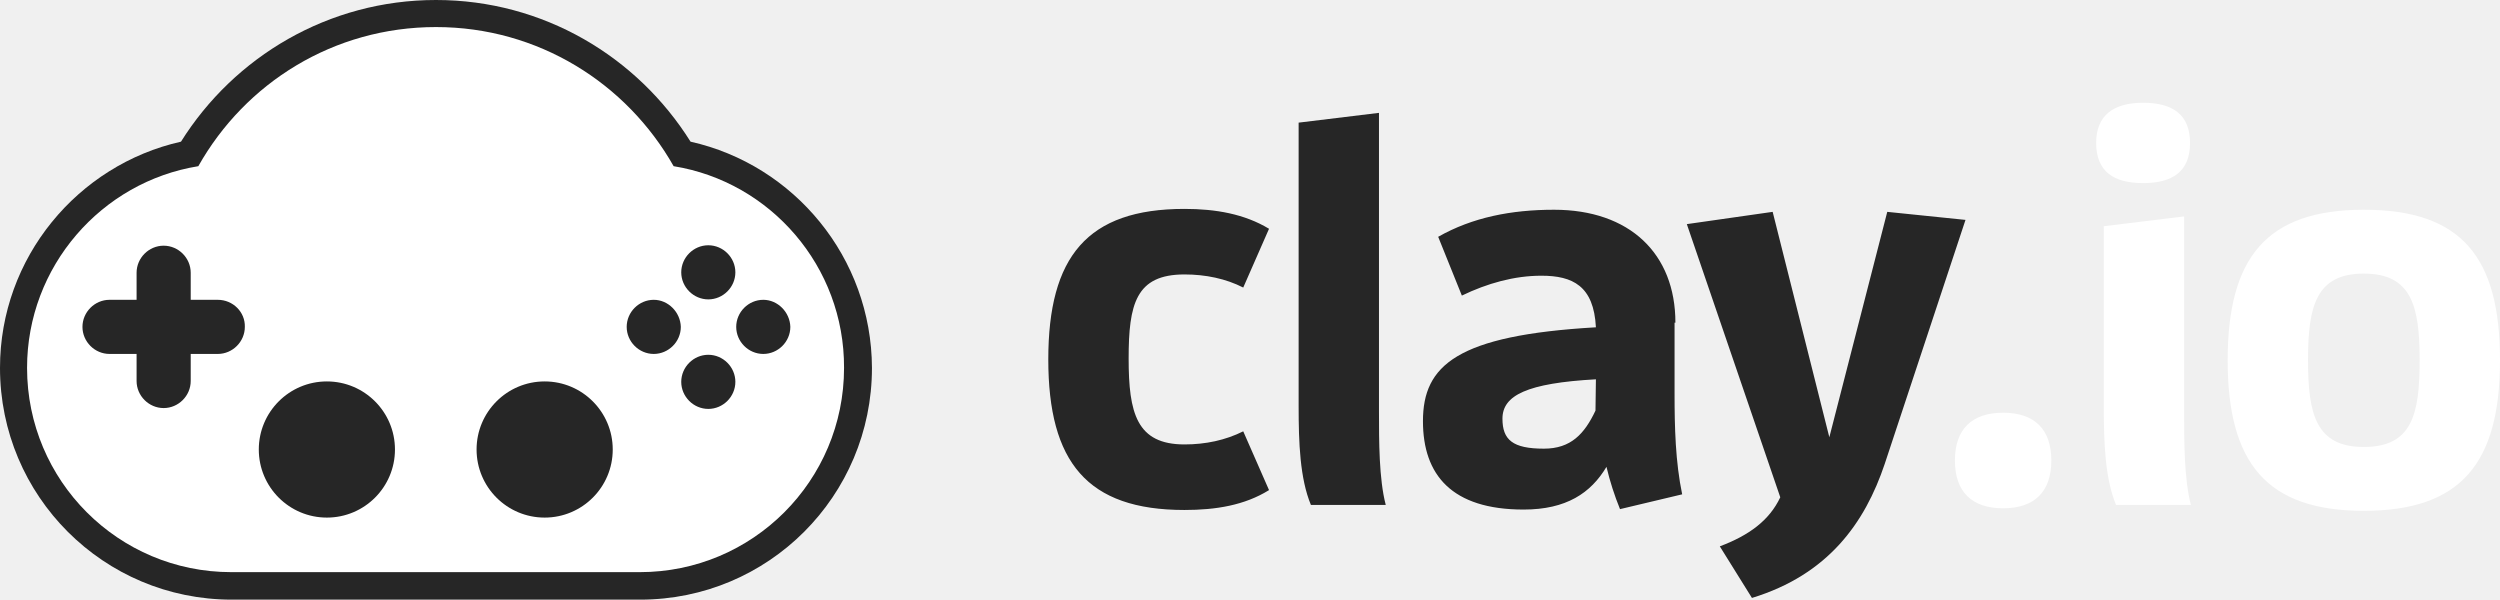
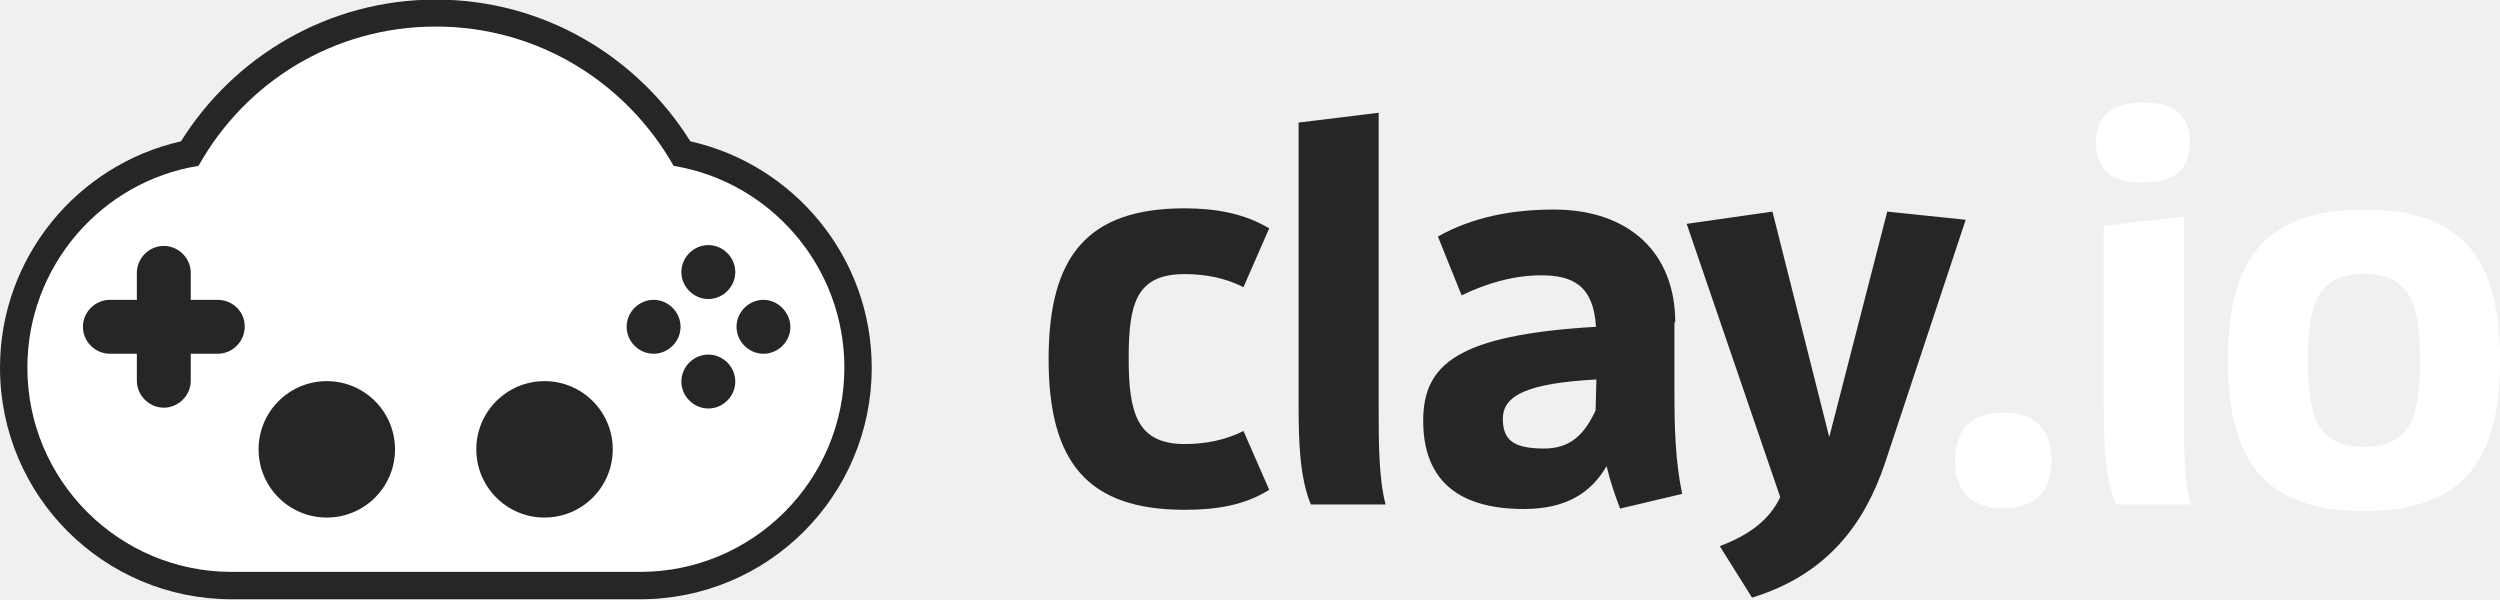
- <svg xmlns="http://www.w3.org/2000/svg" version="1.0" id="Layer_1" x="0px" y="0px" viewBox="0 0 591.2 141.7" enable-background="new 0 0 591.2 141.7" xml:space="preserve">
+ <svg xmlns="http://www.w3.org/2000/svg" version="1.0" id="Layer_1" x="0px" y="0px" viewBox="0 322.7 612 146.8" enable-background="new 0 322.7 612 146.8" xml:space="preserve">
  <g id="Rounded_Rectangle_1_3_" enable-background="new    ">
    <g id="Rounded_Rectangle_1">
      <g>
-         <path fill="#262626" d="M163.3,33.5C150.7,13.4,128.5,0,103.1,0S55.4,13.4,42.8,33.5C18.4,39,0,60.9,0,87     c0,30.3,24.5,54.8,54.8,54.8h96.6c30.3,0,54.8-24.5,54.8-54.8C206.1,60.9,187.8,39,163.3,33.5z" />
+         <path fill="#262626" d="M169,357.3c-13-20.8-36-34.7-62.3-34.7s-49.4,13.9-62.4,34.7C19,363,0,385.7,0,412.7     c0,31.4,25.4,56.7,56.7,56.7h100c31.4,0,56.7-25.4,56.7-56.7C213.4,385.7,194.4,363,169,357.3z" />
      </g>
    </g>
  </g>
  <g id="Rounded_Rectangle_1_2_" enable-background="new    ">
    <g id="Rounded_Rectangle_1_1_">
      <g>
-         <path fill="#FFFFFF" d="M159.3,39.3c-11.1-19.6-32-32.9-56.2-32.9S58,19.6,46.9,39.3C24,43,6.4,63,6.4,87     c0,26.7,21.6,48.3,48.3,48.3h96.6c26.7,0,48.3-21.6,48.3-48.3C199.7,63,182.2,43,159.3,39.3z" />
+         <path fill="#FFFFFF" d="M164.9,363.3c-11.5-20.3-33.1-34.1-58.2-34.1S60,342.9,48.6,363.3c-23.7,3.8-41.9,24.5-41.9,49.4     c0,27.6,22.4,50,50,50h100c27.6,0,50-22.4,50-50C206.7,387.9,188.6,367.2,164.9,363.3z" />
      </g>
    </g>
  </g>
  <g id="Buttons_1_" enable-background="new    ">
    <g id="Buttons">
      <g>
-         <path fill="#262626" d="M167.5,58c-3.5,0-6.4,2.9-6.4,6.4c0,3.5,2.9,6.4,6.4,6.4s6.4-2.9,6.4-6.4C173.9,60.9,171,58,167.5,58z      M154.6,70.9c-3.5,0-6.4,2.9-6.4,6.4c0,3.5,2.9,6.4,6.4,6.4c3.5,0,6.4-2.9,6.4-6.4C160.9,73.8,158,70.9,154.6,70.9z M180.5,70.9     c-3.5,0-6.4,2.9-6.4,6.4c0,3.5,2.9,6.4,6.4,6.4s6.4-2.9,6.4-6.4C186.8,73.8,183.9,70.9,180.5,70.9z M167.5,83.9     c-3.5,0-6.4,2.9-6.4,6.4c0,3.5,2.9,6.4,6.4,6.4s6.4-2.9,6.4-6.4S171,83.9,167.5,83.9z" />
+         <path fill="#262626" d="M173.4,382.7c-3.6,0-6.6,3-6.6,6.6s3,6.6,6.6,6.6c3.6,0,6.6-3,6.6-6.6S177,382.7,173.4,382.7z M160,396.1     c-3.6,0-6.6,3-6.6,6.6s3,6.6,6.6,6.6c3.6,0,6.6-3,6.6-6.6C166.6,399.1,163.6,396.1,160,396.1z M186.9,396.1c-3.6,0-6.6,3-6.6,6.6     s3,6.6,6.6,6.6s6.6-3,6.6-6.6C193.4,399.1,190.4,396.1,186.9,396.1z M173.4,409.5c-3.6,0-6.6,3-6.6,6.6s3,6.6,6.6,6.6     c3.6,0,6.6-3,6.6-6.6S177,409.5,173.4,409.5z" />
      </g>
    </g>
  </g>
  <g id="Left_1_" enable-background="new    ">
    <g id="Left">
      <g>
-         <circle fill="#262626" cx="77.3" cy="106.3" r="16.1" />
+         <circle fill="#262626" cx="80" cy="432.7" r="16.7" />
      </g>
    </g>
  </g>
  <g id="Right_1_" enable-background="new    ">
    <g id="Right">
      <g>
-         <circle fill="#262626" cx="128.8" cy="106.3" r="16.1" />
+         <circle fill="#262626" cx="133.3" cy="432.7" r="16.7" />
      </g>
    </g>
  </g>
  <g id="D-Pad_1_" enable-background="new    ">
    <g id="D-Pad">
      <g>
-         <path fill="#262626" d="M51.5,70.9h-6.4v-6.4c0-3.5-2.9-6.4-6.4-6.4c-3.5,0-6.4,2.9-6.4,6.4v6.4h-6.4c-3.5,0-6.4,2.9-6.4,6.4     c0,3.5,2.9,6.4,6.4,6.4h6.4v6.4c0,3.5,2.9,6.4,6.4,6.4c3.5,0,6.4-2.9,6.4-6.4v-6.4h6.4c3.5,0,6.4-2.9,6.4-6.4     C58,73.8,55.1,70.9,51.5,70.9z" />
+         <path fill="#262626" d="M53.3,396.1h-6.6v-6.6c0-3.6-3-6.6-6.6-6.6c-3.6,0-6.6,3-6.6,6.6v6.6h-6.6c-3.6,0-6.6,3-6.6,6.6     s3,6.6,6.6,6.6h6.6v6.6c0,3.6,3,6.6,6.6,6.6c3.6,0,6.6-3,6.6-6.6v-6.6h6.6c3.6,0,6.6-3,6.6-6.6C60,399.1,57,396.1,53.3,396.1z" />
      </g>
    </g>
  </g>
  <g id="clay_1_" enable-background="new    ">
    <g id="clay">
      <g>
-         <path fill="#262626" d="M280.1,64.9c5,0,9.8,1,13.9,3.1l6.1-13.9c-5.8-3.5-12.6-4.7-20-4.7c-23,0-32.2,11.3-32.2,35.6     s9.2,35.6,32.2,35.6c7.4,0,14.2-1.1,20-4.7l-6.1-13.9c-4.2,2.1-8.9,3.1-13.9,3.1c-11.3,0-13.2-7.4-13.2-20.3     S268.6,64.9,280.1,64.9z M326,26.7L307.1,29v67c0,8.7,0.3,17.1,2.9,23.4h17.7c-1.6-6.1-1.6-15.1-1.6-22.1V26.7H326z M396.2,76.3     c0-16.3-10.8-26.7-28.7-26.7c-10.1,0-19.3,1.8-27.4,6.4l5.6,13.9c6-2.9,12.4-4.7,18.8-4.7c7.4,0,12.4,2.4,12.9,12.2     c-32.9,1.9-40.9,9-40.9,22.2c0,12.7,6.8,20.9,23.8,20.9c10.1,0,15.9-3.9,19.6-10.1c0.8,3.4,1.9,6.8,3.2,10l14.7-3.5     c-1.6-7.7-1.8-15.9-1.8-23.8V76.3z M377.3,97.1c-2.6,5.5-5.8,9-12.2,9c-7.4,0-9.8-2.1-9.8-7.1c0-5.5,5.8-8.4,22.1-9.3L377.3,97.1     L377.3,97.1z M446.3,50.1l-13.7,53.3l-13.4-53.3L398.9,53l22.1,64.6c-2.6,5.5-7.4,9-14.3,11.6l7.6,12.2     c18-5.5,26.7-17.7,31.4-31.7L464.8,52L446.3,50.1z" />
+         <path fill="#262626" d="M290,389.8c5.2,0,10.1,1,14.4,3.2l6.3-14.4c-6-3.6-13-4.9-20.7-4.9c-23.8,0-33.3,11.7-33.3,36.9     s9.5,36.9,33.3,36.9c7.7,0,14.7-1.1,20.7-4.9l-6.3-14.4c-4.3,2.2-9.2,3.2-14.4,3.2c-11.7,0-13.7-7.7-13.7-21     S278.1,389.8,290,389.8z M337.5,350.3l-19.6,2.4V422c0,9,0.3,17.7,3,24.2h18.3c-1.7-6.3-1.7-15.6-1.7-22.9v-73.1H337.5z      M410.1,401.6c0-16.9-11.2-27.6-29.7-27.6c-10.5,0-20,1.9-28.4,6.6l5.8,14.4c6.2-3,12.8-4.9,19.5-4.9c7.7,0,12.8,2.5,13.4,12.6     c-34.1,2-42.3,9.3-42.3,23c0,13.1,7,21.6,24.6,21.6c10.5,0,16.5-4,20.3-10.5c0.8,3.5,2,7,3.3,10.4l15.2-3.6     c-1.7-8-1.9-16.5-1.9-24.6v-17.4H410.1z M390.6,423.2c-2.7,5.7-6,9.3-12.6,9.3c-7.7,0-10.1-2.2-10.1-7.3c0-5.7,6-8.7,22.9-9.6     L390.6,423.2L390.6,423.2z M462,374.5l-14.2,55.2l-13.9-55.2l-21,3l22.9,66.9c-2.7,5.7-7.7,9.3-14.8,12l7.9,12.6     c18.6-5.7,27.6-18.3,32.5-32.8l19.8-59.7L462,374.5z" />
      </g>
    </g>
  </g>
  <g id="_x2E_io_1_" enable-background="new    ">
    <g id="_x2E_io">
      <g>
-         <path fill="#FFFFFF" d="M473.7,97.6c-7.4,0-11.4,3.9-11.4,11.3c0,7.4,4,11.3,11.4,11.3c7.4,0,11.4-3.9,11.4-11.3     C485.1,101.5,481.1,97.6,473.7,97.6z M516.3,51.2l-18.8,2.3V96c0,8.7,0.3,17.1,2.9,23.4h17.7c-1.6-6.1-1.6-15.1-1.6-22.1V51.2     H516.3z M506.8,24.3c-6.9,0-11.1,2.9-11.1,9.5c0,6.8,4.2,9.5,11.1,9.5s11.1-2.7,11.1-9.5C517.9,27.2,513.9,24.3,506.8,24.3z      M559,49.6c-23,0-32.2,11.3-32.2,35.6s9.2,35.6,32.2,35.6c23,0,32.2-11.3,32.2-35.6S582.2,49.6,559,49.6z M559,105.7     c-11.3,0-13.2-7.7-13.2-20.5s1.9-20.5,13.2-20.5s13.2,7.7,13.2,20.5S570.4,105.7,559,105.7z" />
+         <path fill="#FFFFFF" d="M490.4,423.7c-7.7,0-11.8,4-11.8,11.7c0,7.7,4.1,11.7,11.8,11.7s11.8-4,11.8-11.7     C502.2,427.7,498,423.7,490.4,423.7z M534.5,375.7L515,378v44c0,9,0.3,17.7,3,24.2h18.3c-1.7-6.3-1.7-15.6-1.7-22.9v-47.7H534.5z      M524.6,347.8c-7.1,0-11.5,3-11.5,9.8c0,7,4.3,9.8,11.5,9.8c7.1,0,11.5-2.8,11.5-9.8C536.1,350.8,532,347.8,524.6,347.8z      M578.7,374c-23.8,0-33.3,11.7-33.3,36.9s9.5,36.9,33.3,36.9S612,436,612,410.9S602.7,374,578.7,374z M578.7,432.1     c-11.7,0-13.7-8-13.7-21.2s2-21.2,13.7-21.2s13.7,8,13.7,21.2S590.5,432.1,578.7,432.1z" />
      </g>
    </g>
  </g>
</svg>
